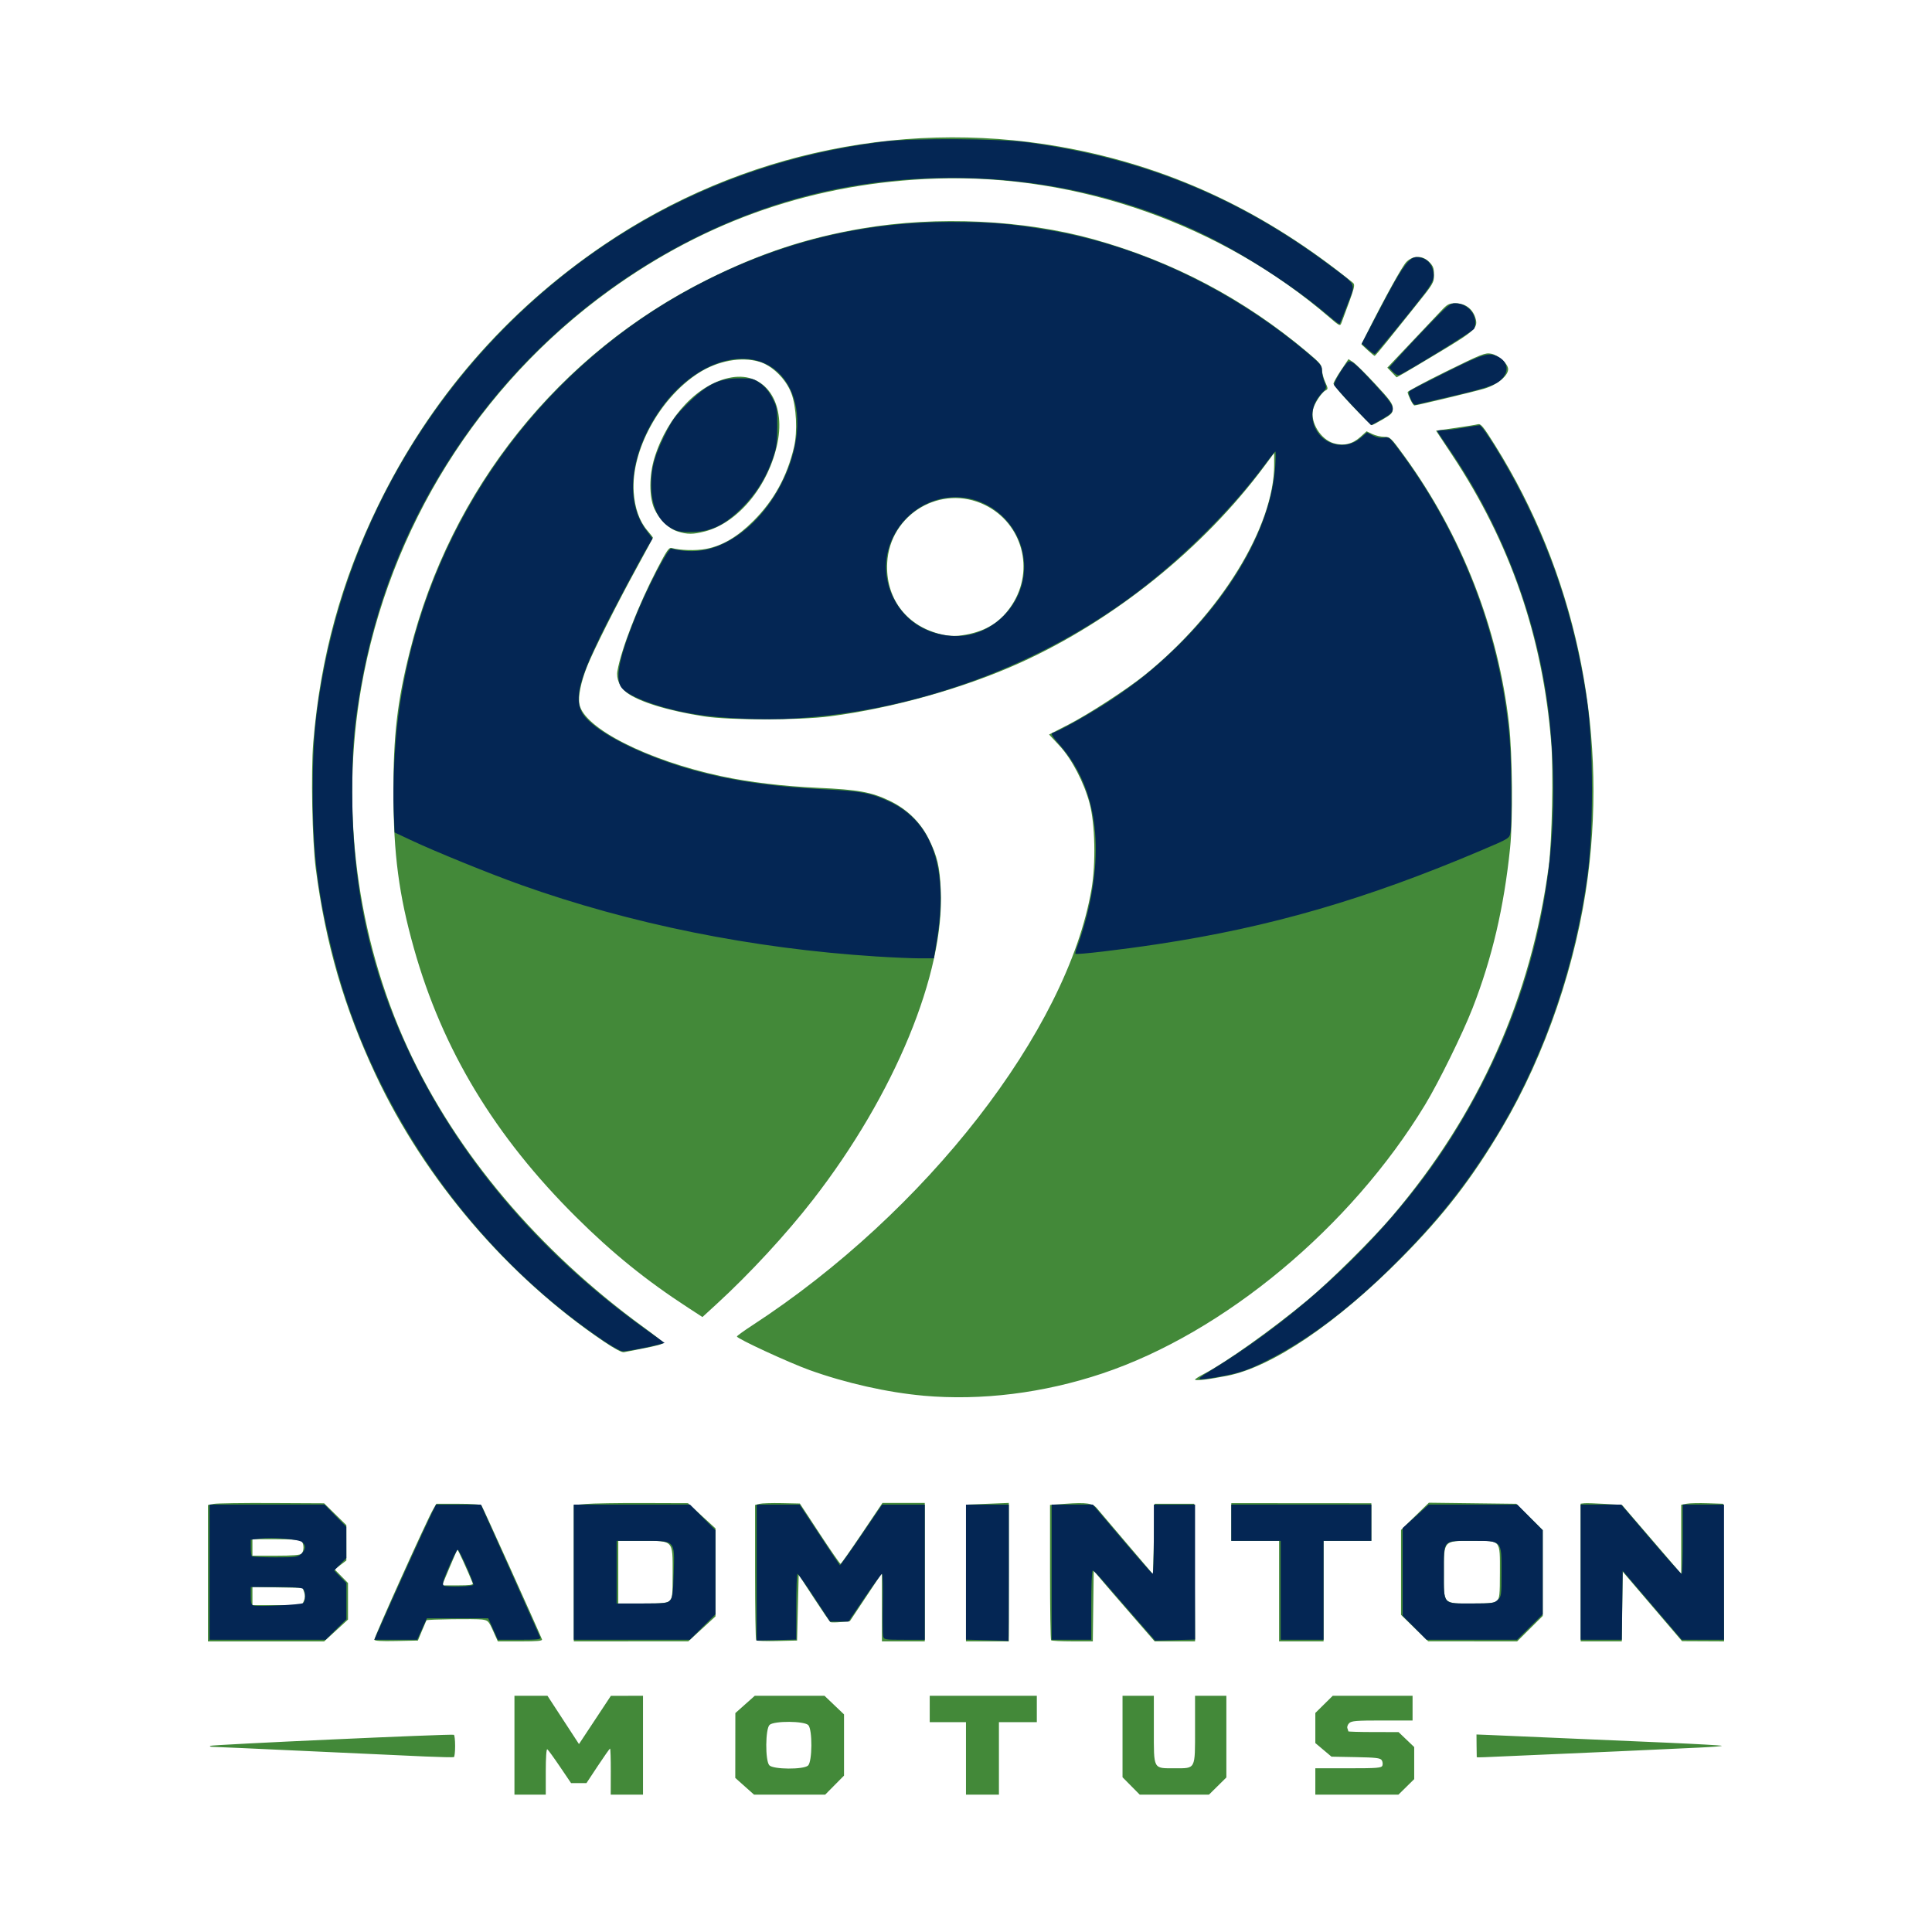
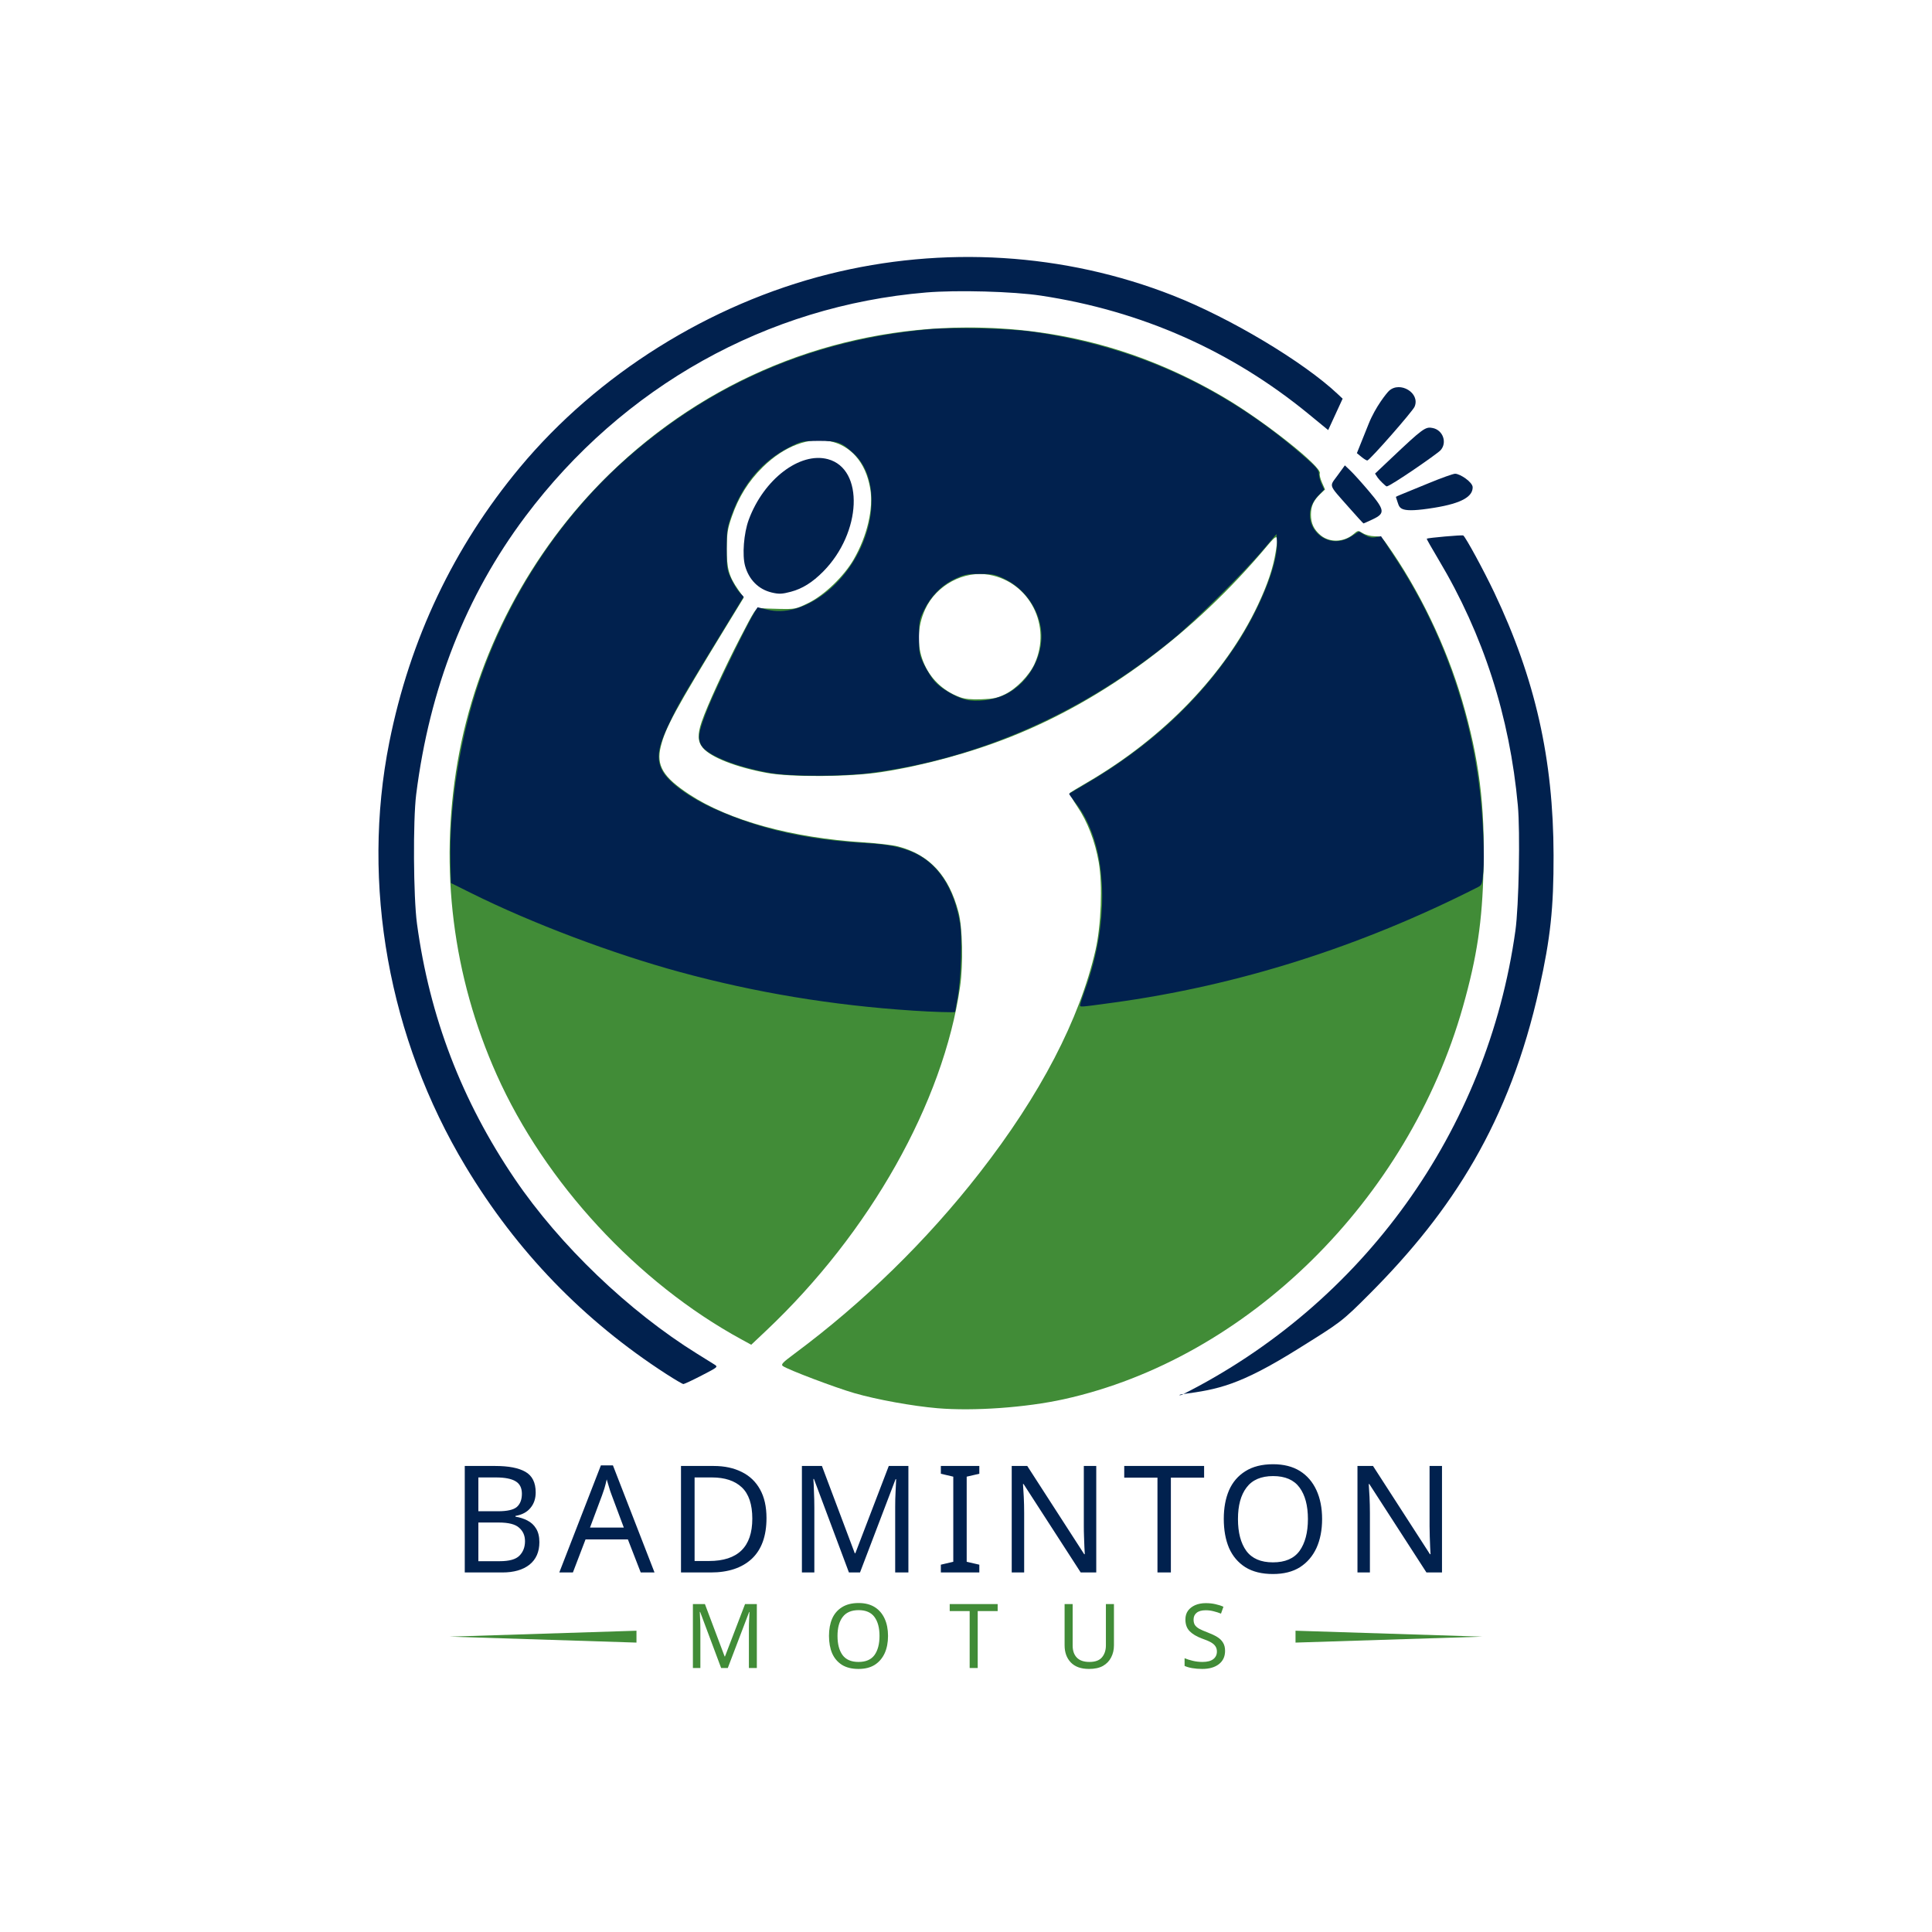
- <svg xmlns="http://www.w3.org/2000/svg" width="200mm" height="200mm" viewBox="0 0 200 200" version="1.1" id="svg1" xml:space="preserve">
-   <defs id="defs1" />
+ <svg xmlns="http://www.w3.org/2000/svg" width="220mm" height="220mm" viewBox="0 0 220 220" version="1.1" id="svg1" xml:space="preserve">
+   <defs id="defs1">
+     <rect x="71.667" y="48.333" width="83.333" height="76.667" id="rect2" />
+     <rect x="48.333" y="20" width="573.333" height="131.667" id="rect1" />
+     <rect x="71.667" y="48.333" width="83.333" height="76.667" id="rect2-4" />
+   </defs>
  <g id="layer1">
-     <g id="g3" transform="matrix(1.289516,0,0,1.289516,-29.97704,-28.46604)">
-       <path style="fill:#438939" d="m 64.546,162.177 v -3.969 h 1.325 1.325 l 1.265,1.939 1.265,1.939 1.28,-1.936 1.28,-1.936 1.29,-0.003 1.29,-0.003 v 3.969 3.969 h -1.296 -1.296 l 0.006,-1.852 c 0.003,-1.019 -0.024,-1.849 -0.06,-1.846 -0.036,0.003 -0.477,0.628 -0.98,1.389 l -0.914,1.383 H 69.708 69.092 L 68.198,163.899 c -0.492,-0.727 -0.949,-1.355 -1.016,-1.397 -0.073,-0.045 -0.122,0.677 -0.122,1.784 v 1.86 h -1.257 -1.257 z m 18.481,3.297 -0.754,-0.672 0.003,-2.602 0.003,-2.602 0.78,-0.695 0.78,-0.695 h 2.798 2.798 l 0.784,0.748 0.784,0.748 v 2.456 2.457 l -0.757,0.765 -0.757,0.765 H 86.636 83.781 Z m 5.089,-1.664 c 0.341,-0.309 0.36,-2.871 0.023,-3.243 -0.308,-0.34 -2.74,-0.358 -3.111,-0.023 -0.341,0.309 -0.36,2.871 -0.023,3.243 0.308,0.34 2.74,0.358 3.111,0.023 z m 12.677,-0.575 V 160.325 h -1.455 -1.455 v -1.058 -1.058 h 4.299 4.299 v 1.058 1.058 h -1.521 -1.521 v 2.91 2.91 h -1.323 -1.323 z m 13.258,2.212 -0.69,-0.699 v -3.27 -3.27 h 1.257 1.257 v 2.691 c 0,3.276 -0.079,3.129 1.677,3.129 1.701,0 1.631,0.136 1.631,-3.152 v -2.668 h 1.257 1.257 v 3.279 3.279 l -0.699,0.69 -0.699,0.69 h -2.778 -2.778 z m 14.788,-0.36 v -1.058 h 2.65 c 2.331,0 2.66,-0.026 2.733,-0.216 0.046,-0.119 0.022,-0.313 -0.051,-0.43 -0.112,-0.178 -0.46,-0.22 -2.085,-0.25 l -1.951,-0.037 -0.648,-0.546 -0.648,-0.546 v -1.208 -1.208 l 0.699,-0.69 0.699,-0.69 h 3.204 3.204 v 0.992 0.992 h -2.438 c -2.076,0 -2.47,0.032 -2.653,0.215 -0.119,0.119 -0.182,0.302 -0.142,0.408 0.041,0.106 0.074,0.217 0.074,0.248 0,0.03 0.908,0.057 2.017,0.058 l 2.017,0.003 0.628,0.6 0.628,0.6 v 1.288 1.288 l -0.633,0.623 -0.633,0.623 h -3.336 -3.336 z m -71.437,-2.004 c -1.201,-0.052 -5.46,-0.247 -9.465,-0.434 -4.005,-0.187 -7.423,-0.34 -7.596,-0.34 -0.172,0 -0.278,-0.036 -0.234,-0.08 0.095,-0.095 19.434,-0.974 19.577,-0.889 0.055,0.032 0.099,0.438 0.099,0.903 0,0.464 -0.045,0.865 -0.099,0.889 -0.055,0.025 -1.081,0.003 -2.282,-0.049 z m 84.395,0.052 c -0.004,-0.018 -0.01,-0.435 -0.014,-0.926 l -0.007,-0.893 0.907,0.035 c 1.016,0.039 7.801,0.332 14.384,0.623 2.392,0.105 4.375,0.218 4.407,0.249 0.032,0.032 -0.764,0.096 -1.769,0.143 -5.794,0.27 -7.698,0.356 -11.947,0.539 -2.583,0.111 -4.979,0.216 -5.325,0.233 -0.346,0.017 -0.632,0.016 -0.636,-0.002 z M 39.94,148.367 v -5.475 l 0.473,-0.089 c 0.26,-0.049 2.359,-0.08 4.663,-0.068 l 4.19,0.021 0.893,0.877 0.893,0.877 v 1.419 1.419 l -0.47,0.358 -0.47,0.358 0.536,0.546 0.536,0.546 v 1.467 1.467 l -0.957,0.877 -0.957,0.877 h -4.665 -4.665 z m 7.699,2.229 c 0.104,-0.228 0.113,-0.451 0.027,-0.695 l -0.126,-0.358 -2.014,-0.036 -2.014,-0.036 v 0.731 0.731 h 1.987 1.987 z m -0.185,-3.791 c 0.205,-0.205 0.205,-0.801 0,-1.005 -0.109,-0.109 -0.756,-0.159 -2.051,-0.159 h -1.892 v 0.661 0.661 h 1.892 c 1.295,0 1.942,-0.05 2.051,-0.159 z m 5.847,6.897 c 0,-0.252 4.223,-9.618 4.717,-10.462 l 0.26,-0.444 1.755,-10e-4 c 1.062,-7e-4 1.801,0.053 1.87,0.137 0.086,0.104 4.456,9.782 4.852,10.745 0.052,0.128 -0.345,0.165 -1.738,0.165 H 63.212 l -0.377,-0.841 c -0.354,-0.788 -0.409,-0.845 -0.887,-0.913 -0.499,-0.071 -4.419,-0.018 -4.469,0.061 -0.014,0.022 -0.173,0.397 -0.355,0.833 l -0.33,0.794 -1.747,0.037 c -1.226,0.026 -1.747,-0.007 -1.747,-0.112 z m 7.899,-4.522 c -0.405,-1.004 -1.198,-2.743 -1.234,-2.707 -0.026,0.025 -0.313,0.682 -0.638,1.459 l -0.592,1.413 h 1.266 c 0.96,0 1.25,-0.04 1.199,-0.165 z m 8.108,-0.809 V 142.899 l 0.975,-0.088 c 0.536,-0.049 2.598,-0.083 4.583,-0.076 l 3.608,0.012 1.106,1.012 1.106,1.012 v 3.532 3.532 l -1.091,1.001 -1.091,1.001 -4.597,0.002 -4.597,0.002 z m 7.696,2.21 c 0.214,-0.194 0.242,-0.449 0.242,-2.207 0,-2.694 0.089,-2.601 -2.47,-2.601 h -1.895 v 2.514 2.514 h 1.941 c 1.62,0 1.981,-0.036 2.183,-0.219 z m 6.949,3.177 c -0.051,-0.051 -0.092,-2.516 -0.092,-5.48 v -5.388 l 0.353,-0.089 c 0.194,-0.049 1.004,-0.075 1.799,-0.058 l 1.445,0.031 1.591,2.425 c 0.875,1.334 1.628,2.422 1.674,2.419 0.046,-0.003 0.821,-1.104 1.724,-2.447 l 1.641,-2.442 h 1.699 1.699 v 5.556 5.556 h -1.72 -1.72 l -5.52e-4,-2.745 -5.53e-4,-2.745 -1.289,1.938 -1.289,1.938 -0.728,0.063 c -0.4,0.035 -0.773,0.037 -0.828,0.005 -0.055,-0.032 -0.65,-0.901 -1.323,-1.932 l -1.223,-1.874 -0.066,2.643 -0.066,2.643 -1.595,0.037 c -0.877,0.02 -1.636,-0.004 -1.687,-0.055 z m 16.841,-5.406 c 0,-4.302 0.036,-5.491 0.165,-5.494 0.091,-0.002 0.865,-0.033 1.72,-0.068 l 1.554,-0.064 v 5.558 5.558 h -1.72 -1.72 z m 6.835,5.402 c -0.049,-0.049 -0.088,-2.513 -0.088,-5.478 v -5.39 l 1.224,-0.089 c 1.682,-0.122 2.202,-0.049 2.537,0.357 0.151,0.183 1.227,1.451 2.391,2.817 l 2.117,2.485 0.066,-2.83 0.066,-2.83 h 1.587 1.587 l 0.035,5.523 0.035,5.523 -1.622,-2.1e-4 -1.622,-2.2e-4 -1.869,-2.15 c -1.028,-1.182 -2.13,-2.459 -2.447,-2.836 l -0.578,-0.687 -0.036,2.836 -0.036,2.836 h -1.629 c -0.896,0 -1.669,-0.04 -1.717,-0.088 z m 18.3,-3.947 v -4.035 h -1.918 -1.918 v -1.514 -1.514 l 5.622,0.004 5.622,0.004 v 1.51 1.51 h -1.918 -1.918 v 4.035 4.035 h -1.786 -1.786 z m 10.881,2.967 -1.091,-1.062 v -3.409 -3.409 l 1.118,-1.092 1.118,-1.092 3.509,0.043 3.509,0.043 1.061,1.055 1.061,1.055 v 3.446 3.446 l -1.028,1.022 -1.028,1.022 -3.569,-0.003 -3.569,-0.003 z m 6.604,-2.194 c 0.215,-0.194 0.242,-0.451 0.242,-2.272 0,-2.67 0.114,-2.537 -2.162,-2.537 -2.403,0 -2.336,-0.075 -2.336,2.595 0,2.548 -0.11,2.432 2.301,2.432 1.408,0 1.756,-0.039 1.955,-0.219 z m 6.724,-2.266 v -5.528 l 0.298,-0.032 c 0.164,-0.018 0.91,0.005 1.658,0.051 l 1.361,0.083 2.377,2.765 2.377,2.765 v -2.772 -2.772 l 0.44,-0.083 c 0.242,-0.045 1.001,-0.063 1.687,-0.039 l 1.247,0.043 0.035,5.523 0.035,5.523 -1.688,-0.008 -1.688,-0.008 -2.381,-2.791 -2.381,-2.791 -0.036,2.799 -0.036,2.799 h -1.651 -1.651 z M 97.364,134.116 c -2.867,-0.255 -6.233,-1.012 -9.13,-2.055 -1.669,-0.601 -5.828,-2.524 -5.828,-2.695 0,-0.05 0.551,-0.45 1.224,-0.888 13.946,-9.084 25.291,-23.671 27.241,-35.026 0.356,-2.075 0.287,-5.234 -0.151,-6.879 -0.449,-1.685 -1.431,-3.568 -2.413,-4.625 l -0.843,-0.908 1.509,-0.772 c 1.651,-0.845 4.723,-2.838 6.166,-4.002 6.079,-4.901 10.395,-11.91 10.395,-16.885 v -0.943 l -0.769,1.037 c -4.911,6.616 -12.095,12.4 -19.646,15.817 -4.455,2.016 -10.183,3.628 -15.237,4.288 -2.48,0.324 -8.044,0.326 -10.12,0.004 -2.878,-0.447 -5.221,-1.167 -6.199,-1.905 -0.564,-0.426 -0.861,-1.116 -0.751,-1.744 0.305,-1.742 1.673,-5.262 3.157,-8.122 0.822,-1.585 0.982,-1.815 1.213,-1.745 0.617,0.187 1.969,0.223 2.743,0.072 1.329,-0.259 2.526,-0.966 3.81,-2.251 1.645,-1.646 2.699,-3.564 3.252,-5.92 0.294,-1.252 0.193,-3.263 -0.217,-4.336 -0.438,-1.144 -1.537,-2.218 -2.582,-2.522 -1.447,-0.421 -3.326,-0.071 -4.847,0.901 -3.137,2.007 -5.444,6.232 -5.222,9.563 0.085,1.283 0.458,2.341 1.081,3.068 0.254,0.297 0.462,0.564 0.462,0.593 0,0.029 -0.571,1.091 -1.269,2.36 -1.586,2.884 -3.513,6.712 -4.017,7.982 -0.499,1.257 -0.731,2.406 -0.614,3.034 0.359,1.916 5.475,4.509 11.39,5.775 2.255,0.482 4.912,0.801 7.778,0.933 3.224,0.148 4.271,0.338 5.737,1.042 1.4,0.671 2.476,1.724 3.143,3.074 0.682,1.38 0.874,2.198 0.961,4.082 0.309,6.695 -3.706,16.427 -10.261,24.871 -2.143,2.761 -5.067,5.926 -7.718,8.357 l -1.154,1.058 -1.161,-0.755 C 75.122,124.869 72.402,122.666 69.494,119.778 62.957,113.284 58.76,106.331 56.477,98.214 55.268,93.916 54.838,90.651 54.829,85.713 c -0.008,-4.606 0.309,-7.333 1.324,-11.372 3.27,-13.011 11.974,-23.882 23.871,-29.815 4.25,-2.119 8.019,-3.365 12.45,-4.116 6.019,-1.02 12.974,-0.691 18.572,0.876 6.404,1.794 12.085,4.797 17.165,9.075 1.005,0.846 1.158,1.03 1.16,1.396 0.002,0.232 0.118,0.674 0.258,0.982 0.242,0.534 0.243,0.567 0.021,0.687 -0.333,0.178 -0.902,1.058 -1.004,1.552 -0.211,1.02 0.623,2.367 1.658,2.677 0.795,0.238 1.509,0.075 2.13,-0.486 l 0.52,-0.47 0.461,0.22 c 0.254,0.121 0.682,0.221 0.953,0.223 0.474,0.003 0.531,0.058 1.612,1.544 4.614,6.347 7.556,13.881 8.411,21.538 0.271,2.428 0.315,7.669 0.083,9.922 -0.492,4.781 -1.447,8.853 -3.018,12.876 -0.796,2.038 -2.719,5.948 -3.809,7.745 -5.963,9.831 -16.133,18.296 -25.914,21.569 -4.716,1.578 -9.704,2.197 -14.369,1.783 z m 3.8,-61.172 c 1.485,-0.35 2.525,-1.077 3.336,-2.333 1.821,-2.817 0.813,-6.521 -2.173,-7.988 -3.521,-1.73 -7.651,0.709 -7.858,4.64 -0.144,2.753 1.454,4.962 4.109,5.676 0.906,0.244 1.565,0.245 2.586,0.004 z m 18.018,59.881 c 1.7e-4,-0.046 0.318,-0.249 0.707,-0.452 1.779,-0.929 5.449,-3.543 8.289,-5.901 1.855,-1.541 5.223,-4.877 6.832,-6.768 6.97,-8.19 11.153,-17.539 12.563,-28.082 0.268,-2.004 0.384,-7.641 0.203,-9.905 -0.679,-8.508 -3.278,-16.06 -7.96,-23.124 l -1.288,-1.944 1.539,-0.219 c 0.846,-0.121 1.664,-0.254 1.817,-0.296 0.24,-0.066 0.43,0.167 1.382,1.687 6.38,10.194 9.027,22.46 7.459,34.572 -0.904,6.984 -3.403,14.31 -6.892,20.207 -2.431,4.109 -4.685,7.024 -8.089,10.461 -5.187,5.239 -10.384,8.756 -13.982,9.462 -1.519,0.298 -2.58,0.422 -2.579,0.302 z M 71.725,129.771 C 63.998,124.548 57.362,116.787 53.395,108.334 50.868,102.948 49.373,97.799 48.595,91.798 48.308,89.592 48.199,84.045 48.395,81.678 48.957,74.882 50.631,68.757 53.582,62.7 57.75,54.142 63.843,47.097 71.69,41.76 82.789,34.21 96.431,31.439 109.525,34.073 c 8.155,1.641 15.38,5.095 22.265,10.646 0.285,0.229 0.295,0.19 -0.851,3.265 -0.11,0.296 -0.139,0.283 -1.01,-0.467 C 121.32,40.106 109.766,36.035 98.412,36.411 88.728,36.732 80.011,39.717 72.153,45.403 61.689,52.974 54.491,64.493 52.252,77.246 c -1.711,9.747 -0.391,20.015 3.72,28.948 3.88,8.431 10.51,16.283 18.931,22.421 0.858,0.625 1.572,1.18 1.587,1.234 0.034,0.118 -0.429,0.249 -1.824,0.519 -0.582,0.113 -1.179,0.229 -1.326,0.259 -0.173,0.035 -0.744,-0.267 -1.615,-0.856 z m 5.932,-65.027 c -0.739,-0.231 -1.501,-0.972 -1.886,-1.837 -0.42,-0.942 -0.417,-2.661 0.006,-4.049 1.034,-3.387 3.59,-6.057 6.213,-6.489 2.659,-0.438 4.34,1.965 3.674,5.252 -0.695,3.429 -3.149,6.424 -5.833,7.118 -0.945,0.245 -1.402,0.246 -2.174,0.005 z M 131.783,54.633 c -0.819,-0.867 -1.488,-1.655 -1.488,-1.753 0,-0.097 0.272,-0.582 0.603,-1.077 l 0.603,-0.899 0.365,0.239 c 0.201,0.132 1.001,0.923 1.778,1.758 1.189,1.278 1.413,1.587 1.413,1.945 0,0.381 -0.084,0.475 -0.801,0.895 -0.44,0.258 -0.842,0.469 -0.893,0.468 -0.051,-7.79e-4 -0.762,-0.71 -1.58,-1.577 z m 4.688,-0.477 c -0.123,-0.257 -0.223,-0.528 -0.223,-0.602 0,-0.074 1.392,-0.82 3.093,-1.658 2.848,-1.403 3.133,-1.516 3.605,-1.428 0.602,0.113 1.372,0.813 1.372,1.248 0,0.531 -0.899,1.262 -1.921,1.562 -0.883,0.259 -5.412,1.346 -5.608,1.346 -0.052,0 -0.195,-0.21 -0.317,-0.468 z m -1.479,-2.177 -0.373,-0.389 1.82,-1.922 c 1.001,-1.057 2.1,-2.22 2.442,-2.584 0.572,-0.61 0.67,-0.662 1.233,-0.662 0.735,0 1.328,0.428 1.558,1.125 0.271,0.82 0.051,1.038 -2.73,2.711 -1.391,0.837 -2.764,1.654 -3.053,1.815 l -0.525,0.294 z m -1.957,-1.797 -0.501,-0.466 0.413,-0.82 c 1.507,-2.991 2.877,-5.469 3.204,-5.796 0.537,-0.537 1.288,-0.535 1.827,0.004 0.322,0.322 0.387,0.495 0.387,1.036 0,0.629 -0.046,0.706 -1.488,2.499 -0.819,1.018 -1.875,2.334 -2.348,2.926 -0.473,0.591 -0.89,1.077 -0.926,1.079 -0.036,0.002 -0.292,-0.206 -0.567,-0.462 z" id="path4" />
-       <path style="fill:#042654" d="m 83.992,148.32 2.5e-4,-5.457 h 1.724 1.724 l 1.594,2.414 c 0.877,1.327 1.613,2.433 1.637,2.457 0.024,0.024 0.797,-1.062 1.717,-2.414 l 1.674,-2.457 h 1.712 1.712 v 5.424 5.424 h -1.639 c -1.592,0 -1.641,-0.009 -1.705,-0.298 -0.036,-0.164 -0.049,-1.354 -0.027,-2.646 0.021,-1.292 -0.006,-2.348 -0.06,-2.348 -0.054,0 -0.684,0.863 -1.399,1.918 l -1.3,1.918 -0.738,-0.001 -0.738,-0.001 -1.256,-1.917 c -0.691,-1.054 -1.301,-1.917 -1.356,-1.917 -0.055,0 -0.1,1.187 -0.1,2.638 v 2.638 l -1.588,0.041 -1.588,0.041 z m 18.488,5.424 -1.687,-0.041 v -5.42 -5.42 h 1.72 1.72 v 5.49 c 0,3.02 -0.015,5.477 -0.033,5.461 -0.018,-0.016 -0.792,-0.047 -1.72,-0.07 z m 11.756,-1.952 c -0.955,-1.091 -2.054,-2.356 -2.443,-2.811 -0.389,-0.455 -0.761,-0.827 -0.826,-0.827 -0.067,0 -0.119,1.218 -0.119,2.778 v 2.778 h -1.587 -1.587 v -5.424 -5.424 h 1.653 1.653 l 2.349,2.769 c 1.292,1.523 2.393,2.773 2.448,2.778 0.055,0.005 0.099,-1.241 0.099,-2.769 v -2.778 h 1.654 1.654 v 5.416 5.416 l -1.605,0.041 -1.605,0.041 z m -74.165,-3.506 v -5.424 h 4.616 4.616 l 0.872,0.893 0.872,0.893 0.002,1.251 0.002,1.251 -0.49,0.502 -0.49,0.502 0.49,0.502 0.49,0.502 v 1.453 1.453 l -0.83,0.823 -0.83,0.823 H 44.732 40.072 Z m 7.508,2.48 c 0.211,-0.167 0.215,-0.922 0.007,-1.131 -0.11,-0.11 -0.785,-0.159 -2.183,-0.159 h -2.024 v 0.718 c 0,0.575 0.046,0.729 0.232,0.772 0.436,0.101 3.803,-0.068 3.969,-0.2 z m -0.141,-3.958 c 0.365,-0.343 0.39,-0.656 0.075,-0.931 -0.276,-0.24 -2.34,-0.411 -3.42,-0.284 l -0.714,0.084 v 0.621 c 0,0.342 0.04,0.661 0.088,0.709 0.049,0.049 0.893,0.088 1.877,0.088 1.654,0 1.811,-0.022 2.095,-0.288 z m 6.048,6.472 c 1.269,-2.879 3.885,-8.635 4.389,-9.657 l 0.375,-0.761 h 1.802 1.802 l 2.347,5.241 c 1.291,2.882 2.379,5.323 2.418,5.424 0.058,0.151 -0.241,0.183 -1.669,0.183 H 63.212 l -0.386,-0.86 -0.386,-0.86 h -2.461 -2.461 l -0.39,0.86 -0.39,0.86 h -1.72 -1.72 z m 7.762,-3.984 c 0.022,-0.233 -1.15,-2.851 -1.26,-2.817 -0.069,0.021 -0.388,0.652 -0.709,1.402 -0.471,1.1 -0.549,1.387 -0.404,1.484 0.204,0.136 2.36,0.074 2.374,-0.069 z m 8.059,-1.01 v -5.424 h 4.666 4.666 l 1.022,1.028 1.022,1.028 v 3.374 3.374 l -1.028,1.022 -1.028,1.022 h -4.66 -4.66 z m 7.735,2.253 c 0.197,-0.218 0.244,-0.576 0.29,-2.203 0.074,-2.661 0.171,-2.564 -2.558,-2.564 h -2.027 v 2.514 2.514 h 2.03 c 1.851,0 2.051,-0.023 2.266,-0.26 z m 49.018,-0.798 v -3.969 h -1.984 -1.984 v -1.455 -1.455 h 5.622 5.622 v 1.455 1.455 h -1.918 -1.918 v 3.969 3.969 h -1.72 -1.72 z m 10.745,3.007 -0.956,-0.962 v -3.522 -3.522 l 1.043,-0.94 1.043,-0.94 h 3.557 3.557 l 1.022,1.028 1.022,1.028 v 3.374 3.374 l -1.028,1.022 -1.028,1.022 h -3.638 -3.638 z m 6.676,-2.236 c 0.293,-0.275 0.306,-0.372 0.306,-2.207 0,-2.6 0.064,-2.532 -2.361,-2.532 -2.397,0 -2.269,-0.14 -2.269,2.491 0,2.678 -0.124,2.537 2.228,2.537 1.656,0 1.813,-0.022 2.096,-0.288 z m 6.656,-2.226 v -5.424 h 1.629 1.629 l 2.373,2.778 c 1.305,1.528 2.417,2.778 2.472,2.778 0.055,1.8e-4 0.099,-1.25 0.099,-2.778 v -2.778 h 1.654 1.654 v 5.424 5.424 h -1.697 -1.697 l -2.371,-2.768 -2.371,-2.768 -0.036,2.768 -0.036,2.768 h -1.651 -1.651 z M 120.377,132.137 c 7.895,-4.795 15.048,-11.76 19.595,-19.08 6.269,-10.091 8.859,-21.111 7.708,-32.8 -0.778,-7.91 -3.636,-15.673 -8.206,-22.292 -0.465,-0.673 -0.845,-1.253 -0.845,-1.29 0,-0.036 0.223,-0.066 0.496,-0.066 0.273,-10e-5 1.002,-0.089 1.621,-0.198 0.618,-0.109 1.195,-0.198 1.28,-0.198 0.231,-2.68e-4 2.04,2.921 3.224,5.208 2.762,5.333 4.521,10.854 5.403,16.951 0.517,3.573 0.528,10.34 0.025,14.023 -1.047,7.652 -3.718,15.154 -7.606,21.365 -2.315,3.698 -4.496,6.415 -7.81,9.729 -3.452,3.452 -6.778,5.993 -10.06,7.686 -1.711,0.883 -2.433,1.132 -4.172,1.438 -1.831,0.322 -1.892,0.278 -0.652,-0.474 z M 71.557,129.613 C 61.174,122.559 53.193,111.205 50.057,99.025 c -1.276,-4.954 -1.705,-8.326 -1.705,-13.379 0,-3.852 0.184,-6.005 0.797,-9.327 2.331,-12.639 9.185,-24.068 19.246,-32.094 7.461,-5.952 16.242,-9.617 25.851,-10.789 2.282,-0.278 9.192,-0.24 11.443,0.063 9.293,1.253 17.031,4.407 24.408,9.949 2.112,1.587 1.994,1.309 1.316,3.087 -0.315,0.826 -0.595,1.525 -0.622,1.552 -0.028,0.027 -0.403,-0.251 -0.835,-0.619 -2.87,-2.445 -7.017,-5.119 -10.468,-6.751 -8.49,-4.015 -18.357,-5.313 -27.951,-3.676 -11.407,1.947 -22.352,8.712 -29.728,18.377 -5.108,6.693 -8.32,14.088 -9.683,22.291 -0.484,2.912 -0.609,4.567 -0.605,8.004 0.01,7.952 1.568,14.752 4.955,21.63 4.052,8.227 10.503,15.663 18.628,21.47 l 1.497,1.07 -0.555,0.149 c -0.786,0.212 -2.476,0.527 -2.816,0.526 -0.157,-6.6e-4 -0.911,-0.426 -1.675,-0.945 z M 93.556,98.855 C 83.654,98.225 73.879,96.254 65.057,93.108 62.519,92.202 58.167,90.431 56.198,89.503 l -1.271,-0.599 -0.072,-1.761 c -0.085,-2.073 0.073,-5.352 0.364,-7.582 1.899,-14.518 10.671,-27.364 23.415,-34.288 6.624,-3.599 13.414,-5.357 20.77,-5.38 3.244,-0.01 4.939,0.127 8.004,0.645 7.258,1.228 14.543,4.656 20.588,9.689 1.238,1.031 1.373,1.186 1.373,1.583 0,0.242 0.091,0.657 0.202,0.923 0.198,0.474 0.195,0.489 -0.192,0.889 -0.793,0.82 -0.992,1.831 -0.55,2.803 0.645,1.421 2.471,1.822 3.652,0.801 l 0.504,-0.435 0.475,0.245 c 0.311,0.16 0.618,0.219 0.89,0.17 0.391,-0.071 0.459,-0.018 1.139,0.887 5.137,6.833 8.266,15.02 8.956,23.426 0.149,1.823 0.186,6.6 0.057,7.382 -0.079,0.477 -0.08,0.477 -2.281,1.414 -9.279,3.948 -16.996,6.188 -26.014,7.552 -3.03,0.458 -6.534,0.868 -6.627,0.775 -0.035,-0.035 0.054,-0.36 0.197,-0.724 0.143,-0.363 0.415,-1.228 0.604,-1.922 1.583,-5.809 0.899,-10.676 -1.969,-14.012 -0.826,-0.961 -0.857,-1.021 -0.574,-1.106 0.538,-0.162 3.163,-1.651 4.591,-2.605 2.05,-1.369 3.459,-2.5 5.152,-4.136 4.76,-4.601 7.712,-9.955 8.037,-14.575 0.048,-0.679 0.054,-1.235 0.014,-1.235 -0.04,0 -0.391,0.432 -0.78,0.959 -2.847,3.862 -7.111,8.045 -11.197,10.985 -7.686,5.532 -17.21,8.92 -26.642,9.479 -2.457,0.146 -5.812,0.008 -7.898,-0.325 -2.73,-0.435 -5.367,-1.378 -5.96,-2.132 -0.552,-0.702 -0.237,-2.346 1.08,-5.631 0.915,-2.284 2.647,-5.609 2.891,-5.551 1.576,0.377 2.902,0.241 4.288,-0.437 4.323,-2.115 7.093,-8.62 5.267,-12.367 -1.935,-3.971 -7.472,-2.925 -10.684,2.019 -2.216,3.41 -2.558,7.085 -0.867,9.319 l 0.504,0.666 -0.243,0.4 c -0.674,1.108 -3.077,5.634 -3.981,7.5 -1.64,3.381 -2.011,4.868 -1.489,5.967 0.611,1.287 3.79,3.076 7.706,4.337 3.395,1.093 7.108,1.694 11.924,1.931 2.829,0.139 3.655,0.299 5.128,0.994 3.472,1.638 4.737,5.423 3.759,11.246 l -0.222,1.323 h -1.124 c -0.618,0 -2.209,-0.069 -3.534,-0.153 z m 7.909,-25.923 c 2.06,-0.61 3.646,-2.449 3.943,-4.573 0.514,-3.676 -2.655,-6.865 -6.267,-6.306 -2.384,0.369 -4.314,2.302 -4.701,4.709 -0.328,2.039 0.598,4.21 2.296,5.38 1.359,0.936 3.199,1.243 4.729,0.79 z M 77.303,64.567 c -1.156,-0.539 -1.777,-1.792 -1.777,-3.589 0,-1.344 0.262,-2.308 1.08,-3.971 0.586,-1.193 0.842,-1.546 1.819,-2.517 1.569,-1.559 2.535,-2.036 4.134,-2.043 1.066,-0.005 1.185,0.023 1.718,0.397 0.384,0.27 0.704,0.659 0.972,1.182 0.377,0.737 0.398,0.864 0.393,2.31 -0.005,1.32 -0.055,1.674 -0.369,2.575 -0.534,1.531 -1.322,2.791 -2.458,3.927 -1.362,1.362 -2.428,1.892 -3.911,1.944 -0.822,0.029 -1.183,-0.02 -1.6,-0.214 z m 54.543,-9.889 c -0.784,-0.827 -1.459,-1.59 -1.499,-1.696 -0.069,-0.18 0.849,-1.684 1.135,-1.861 0.241,-0.149 0.641,0.189 2.111,1.791 1.818,1.981 1.844,2.099 0.61,2.809 -0.47,0.27 -0.872,0.484 -0.893,0.476 -0.021,-0.008 -0.68,-0.692 -1.464,-1.519 z m 4.646,-0.579 c -0.164,-0.389 -0.18,-0.552 -0.066,-0.646 0.084,-0.069 1.423,-0.756 2.975,-1.527 2.961,-1.471 3.374,-1.591 4.126,-1.202 0.796,0.411 0.887,1.208 0.211,1.845 -0.482,0.455 -1.283,0.707 -4.843,1.526 -0.982,0.226 -1.875,0.436 -1.984,0.467 -0.131,0.037 -0.273,-0.12 -0.418,-0.464 z m -1.427,-2.178 -0.311,-0.331 0.865,-0.963 c 0.476,-0.53 1.571,-1.693 2.434,-2.586 1.388,-1.436 1.62,-1.623 2.006,-1.621 1.101,0.007 1.904,1.076 1.534,2.043 -0.069,0.179 -5.427,3.486 -6.011,3.71 -0.123,0.047 -0.33,-0.054 -0.516,-0.252 z m -2.024,-1.824 -0.48,-0.433 1.563,-2.977 c 1.659,-3.159 2.238,-3.969 2.837,-3.969 0.623,0 1.114,0.35 1.284,0.915 0.211,0.705 0.098,1.042 -0.7,2.084 -1.098,1.432 -3.812,4.737 -3.923,4.776 -0.056,0.02 -0.317,-0.159 -0.581,-0.397 z" id="path3" />
+     <path style="display:inline;fill:#418c37" d="m 106.748,160.356 c -2.832,-0.241 -6.909,-0.981 -9.448,-1.714 -2.213,-0.639 -7.605,-2.682 -8.155,-3.09 -0.24,-0.178 -0.036,-0.395 1.312,-1.396 7.872,-5.845 15.074,-12.88 21.092,-20.605 6.922,-8.884 11.388,-17.466 13.197,-25.355 0.644,-2.808 0.815,-7.452 0.37,-10.014 -0.413,-2.373 -1.285,-4.639 -2.439,-6.334 -0.541,-0.795 -0.917,-1.502 -0.836,-1.57 0.082,-0.069 0.97,-0.604 1.974,-1.189 8.726,-5.087 15.715,-12.352 19.412,-20.176 1.106,-2.342 1.743,-4.233 2.036,-6.046 0.337,-2.088 0.242,-2.15 -1.005,-0.664 -8.289,9.876 -18.402,17.41 -29.081,21.665 -4.598,1.832 -10.018,3.315 -14.818,4.053 -3.598,0.554 -10.285,0.6 -13.051,0.091 -3.489,-0.643 -6.363,-1.771 -7.277,-2.858 -0.587,-0.698 -0.624,-1.529 -0.133,-2.956 0.624,-1.815 2.545,-6.006 4.374,-9.543 1.634,-3.159 1.832,-3.463 2.232,-3.41 0.241,0.032 1.264,0.073 2.273,0.091 1.793,0.032 1.867,0.017 3.286,-0.68 1.803,-0.886 4.04,-3.038 5.142,-4.945 1.546,-2.678 2.275,-5.789 1.891,-8.07 -1.042,-6.19 -7.214,-7.411 -12.26,-2.426 -1.618,1.598 -2.73,3.381 -3.507,5.622 -0.475,1.371 -0.553,1.861 -0.567,3.595 -0.019,2.281 0.241,3.223 1.303,4.724 l 0.63,0.89 -1.966,3.217 c -5.89,9.635 -6.954,11.589 -7.488,13.754 -0.531,2.153 0.254,3.469 3.244,5.44 4.51,2.972 11.67,4.941 19.867,5.464 1.556,0.099 3.308,0.306 3.893,0.46 3.614,0.948 5.788,3.307 6.9,7.486 0.462,1.736 0.551,5.939 0.18,8.488 -1.922,13.207 -10.268,28.013 -22.076,39.165 l -1.703,1.608 -1.127,-0.614 C 72.58,146.059 62.052,134.671 56.559,122.379 51.559,111.192 50.02,98.917 52.097,86.801 54.206,74.497 60.36,62.809 69.355,54.024 80.366,43.269 94.825,37.335 110.124,37.293 c 10.52,-0.029 20.223,2.621 29.345,8.014 4.57,2.702 11.092,7.882 10.819,8.593 -0.055,0.144 0.056,0.616 0.248,1.049 l 0.348,0.787 -0.546,0.519 c -0.77,0.732 -1.061,1.375 -1.061,2.344 0,0.995 0.329,1.7 1.094,2.344 1.037,0.873 2.672,0.814 3.776,-0.136 0.491,-0.422 0.499,-0.423 1.052,-0.085 0.307,0.187 0.899,0.34 1.316,0.341 0.697,6.27e-4 0.809,0.071 1.374,0.868 3.688,5.198 6.794,11.638 8.616,17.864 1.924,6.573 2.602,11.915 2.429,19.144 -0.144,6.019 -0.74,10.003 -2.341,15.672 -6.237,22.074 -24.561,40.104 -45.448,44.72 -4.304,0.951 -10.274,1.376 -14.398,1.025 z m 7.715,-81.309 c 1.296,-0.642 2.74,-2.134 3.346,-3.458 1.976,-4.316 -0.555,-9.298 -5.146,-10.131 -2.886,-0.523 -6.053,1.174 -7.309,3.916 -1.85,4.04 -0.062,8.557 3.965,10.018 0.577,0.21 1.274,0.276 2.45,0.234 1.367,-0.049 1.82,-0.146 2.695,-0.58 z" id="path34" />
+     <path style="display:inline;fill:#01214e" d="m 155.042,52.037 -0.532,-0.435 1.344,-3.346 c 0.786,-1.957 2.075,-3.531 2.322,-3.756 1.239,-1.132 3.575,0.246 2.905,1.812 -0.233,0.544 -5.045,6.027 -5.372,6.121 -0.074,0.021 -0.374,-0.157 -0.666,-0.396 z" id="path18" />
+     <path style="display:inline;fill:#01214e" d="m 156.882,54.394 -0.304,-0.464 1.789,-1.691 c 3.708,-3.504 3.953,-3.682 4.809,-3.494 1.152,0.253 1.635,1.675 0.859,2.528 -0.388,0.426 -5.728,4.114 -6.131,4.114 -0.104,0 -0.855,-0.738 -1.022,-0.994 z" id="path17" />
+     <path style="display:inline;fill:#01214e" d="m 159.152,57.204 c -0.11,-0.316 -0.2,-0.594 -0.2,-0.617 0,-0.023 0.267,-0.148 0.593,-0.278 0.326,-0.13 1.754,-0.715 3.172,-1.3 1.418,-0.585 2.759,-1.064 2.98,-1.064 0.56,0 1.998,0.957 1.998,1.546 0,1.002 -1.103,1.8 -4.38,2.329 -3.897,0.63 -3.913,0.1 -4.163,-0.617 z" id="path16" />
+     <path style="display:inline;fill:#01214e" d="m 153.564,57.743 c -2.342,-2.658 -2.213,-2.286 -1.251,-3.609 l 0.83,-1.141 0.643,0.613 c 0.354,0.337 1.291,1.378 2.083,2.314 1.832,2.165 1.883,2.535 0.447,3.214 -0.546,0.258 -1.02,0.47 -1.052,0.47 -0.033,0 -0.798,-0.838 -1.7,-1.861 z" id="path15" />
+     <path style="display:inline;fill:#01214e" d="m 87.856,67.465 c -1.488,-0.362 -2.571,-1.449 -3.011,-3.02 -0.344,-1.228 -0.147,-3.731 0.412,-5.25 1.698,-4.611 5.825,-7.77 9.024,-6.907 4.146,1.118 3.841,8.36 -0.538,12.79 -1.221,1.235 -2.373,1.957 -3.679,2.305 -1.015,0.27 -1.378,0.284 -2.209,0.082 z" id="path14" />
+     <path style="display:inline;fill:#01214e" d="m 103.918,115.079 c -9.151,-0.601 -17.875,-2.047 -26.467,-4.385 -7.727,-2.103 -16.879,-5.56 -23.729,-8.963 l -2.373,-1.179 -0.056,-2.358 c -0.154,-6.415 1.089,-14.219 3.283,-20.611 3.392,-9.885 9.422,-18.95 17.014,-25.58 9.679,-8.453 21.121,-13.322 34.06,-14.496 2.929,-0.266 9.035,-0.13 11.867,0.264 11.945,1.66 22.341,6.489 31.441,14.604 0.959,0.855 1.232,1.211 1.232,1.603 0,0.277 0.135,0.787 0.299,1.132 l 0.299,0.628 -0.665,0.685 c -2.625,2.703 0.589,6.666 3.771,4.648 l 0.855,-0.542 0.644,0.38 c 0.469,0.277 0.809,0.349 1.255,0.265 l 0.612,-0.115 1.652,2.514 c 5.214,7.936 8.551,17.196 9.619,26.699 0.36,3.198 0.527,7.183 0.378,8.978 -0.117,1.408 -0.163,1.539 -0.616,1.769 -13.402,6.805 -27.334,11.217 -41.559,13.158 -3.816,0.521 -3.742,0.515 -3.742,0.283 0,-0.114 0.253,-0.9 0.562,-1.746 2.972,-8.143 2.525,-16.728 -1.11,-21.327 -0.418,-0.529 -0.733,-0.984 -0.699,-1.01 0.034,-0.026 0.883,-0.526 1.887,-1.11 7.144,-4.157 12.806,-9.36 16.978,-15.605 2.879,-4.308 4.979,-9.583 4.8,-12.055 l -0.058,-0.796 -1.534,1.816 c -2.092,2.478 -7.708,8.052 -10.116,10.041 -10.208,8.432 -22.089,13.712 -34.531,15.346 -3.161,0.415 -9.005,0.421 -11.41,0.011 -3.794,-0.646 -7.155,-1.97 -7.862,-3.098 -0.525,-0.837 -0.365,-1.706 0.861,-4.671 0.939,-2.27 4.318,-9.176 5.157,-10.538 l 0.349,-0.566 1.143,0.279 c 3.815,0.932 8.7,-2.474 10.816,-7.543 1.677,-4.016 1.265,-8.15 -1.023,-10.259 -1.382,-1.274 -1.796,-1.423 -3.962,-1.423 -1.85,0 -1.964,0.024 -3.291,0.687 -3.094,1.545 -5.357,4.191 -6.632,7.753 -0.525,1.468 -0.572,1.786 -0.572,3.881 0,2.118 0.037,2.36 0.512,3.377 0.282,0.602 0.718,1.31 0.97,1.574 l 0.458,0.478 -1.772,2.898 c -4.68,7.656 -5.424,8.919 -6.347,10.769 -1.622,3.252 -1.89,4.604 -1.197,6.035 0.665,1.373 3.13,3.182 6.179,4.534 5.089,2.256 10.473,3.456 17.169,3.824 2.388,0.131 3.899,0.434 5.316,1.064 2.768,1.232 4.609,4.036 5.289,8.056 0.271,1.601 0.115,6.367 -0.279,8.499 -0.157,0.853 -0.286,1.572 -0.286,1.597 -4.3e-4,0.079 -2.554,-10e-4 -4.837,-0.151 z m 10.455,-35.942 c 2.952,-1.379 4.747,-4.895 4.082,-7.993 -0.485,-2.259 -1.977,-4.193 -4.006,-5.193 -1.099,-0.541 -1.369,-0.598 -2.861,-0.598 -1.471,0 -1.777,0.062 -2.868,0.578 -1.503,0.712 -2.701,1.921 -3.489,3.522 -0.544,1.106 -0.584,1.315 -0.584,3.106 0,1.776 0.043,2.009 0.571,3.107 0.314,0.653 0.862,1.521 1.218,1.929 0.696,0.799 2.378,1.789 3.526,2.077 1.195,0.299 3.124,0.065 4.41,-0.536 z" id="path13" />
+     <path style="display:inline;fill:#01214e" d="M 75.885,156.472 C 66.434,150.363 58.842,142.51 53.007,132.804 44.255,118.248 41.101,100.693 44.332,84.52 46.678,72.777 51.664,62.28 59.192,53.235 c 8.839,-10.619 21.603,-18.613 35.144,-22.011 13.086,-3.283 26.874,-2.429 39.244,2.431 6.504,2.555 14.842,7.541 18.735,11.204 l 0.573,0.539 -0.823,1.788 -0.823,1.788 -2.214,-1.817 C 140.225,39.933 129.973,35.396 118.539,33.665 115.373,33.185 108.963,33.01 105.446,33.306 87.324,34.834 70.928,44.002 59.818,58.818 53.049,67.845 48.921,78.355 47.393,90.452 c -0.374,2.962 -0.321,11.705 0.09,14.736 1.438,10.613 5.098,20.16 11.145,29.071 5.114,7.537 12.984,15.078 20.776,19.908 0.834,0.517 1.711,1.063 1.95,1.213 0.426,0.269 0.402,0.29 -1.46,1.251 -1.042,0.538 -1.976,0.976 -2.076,0.974 -0.1,-0.002 -0.969,-0.512 -1.931,-1.134 z" id="path12" />
+     <path style="display:inline;fill:#01214e" d="m 134.593,158.824 c 20.624,-10.354 34.795,-30.081 37.97,-52.857 0.389,-2.791 0.554,-11.213 0.278,-14.237 -0.925,-10.141 -3.933,-19.473 -9.025,-27.999 -0.773,-1.294 -1.383,-2.37 -1.355,-2.39 0.138,-0.101 4.034,-0.444 4.161,-0.366 0.261,0.162 2.326,3.958 3.525,6.482 4.673,9.836 6.736,18.97 6.76,29.931 0.013,6.014 -0.353,9.431 -1.625,15.15 -3.393,15.256 -9.905,25.344 -19.287,34.762 -3.275,3.288 -3.349,3.279 -8.221,6.322 -6.657,4.159 -9.135,4.598 -13.075,5.126 -0.552,0.074 -0.462,0.199 -0.106,0.075 z" id="path11" />
+     <g id="g1" transform="matrix(0.9240384,0,0,0.9240384,8.309683,13.79298)">
+       <text xml:space="preserve" transform="matrix(1.532584,0,0,1.532584,-63.32215,93.67959)" id="text2" style="font-style:normal;font-variant:normal;font-weight:normal;font-stretch:normal;font-size:12px;line-height:0.67;font-family:'Russo One';-inkscape-font-specification:'Russo One, Normal';font-variant-ligatures:normal;font-variant-caps:normal;font-variant-numeric:normal;font-variant-east-asian:normal;text-align:start;text-decoration-color:#000000;letter-spacing:0.96px;writing-mode:lr-tb;direction:ltr;white-space:pre;shape-inside:url(#rect2);display:inline;fill:#01214e;fill-opacity:1;stroke:none;stroke-opacity:1;-inkscape-stroke:none">
+         <tspan x="71.666" y="55.576" id="tspan3">BADMINTON</tspan>
+       </text>
+       <g id="g49" transform="matrix(0.9001394,0,0,0.9001394,-4.624021,15.75665)" style="display:inline">
+         <text xml:space="preserve" transform="matrix(1.022198,0,0,1.022198,15.57103,137.461)" id="text2-2" style="font-style:normal;font-variant:normal;font-weight:normal;font-stretch:normal;font-size:12px;line-height:0.67;font-family:'Russo One';-inkscape-font-specification:'Russo One, Normal';font-variant-ligatures:normal;font-variant-caps:normal;font-variant-numeric:normal;font-variant-east-asian:normal;text-align:start;text-decoration-color:#000000;letter-spacing:7.765px;writing-mode:lr-tb;direction:ltr;white-space:pre;shape-inside:url(#rect2-4);display:inline;fill:#418c37;fill-opacity:1;stroke:none;stroke-opacity:1;-inkscape-stroke:none">
+           <tspan x="71.666" y="55.576" id="tspan4">MOTUS</tspan>
+         </text>
+         <path style="fill:#418c37;fill-opacity:1;stroke:none;stroke-width:0.125;stroke-opacity:1;-inkscape-stroke:none" d="M 82.282,190.79 56.71,189.977 82.282,189.164 Z" id="path43-2" />
+         <path style="fill:#418c37;fill-opacity:1;stroke:none;stroke-width:0.125;stroke-opacity:1;-inkscape-stroke:none" d="m 172.509,190.79 25.572,-0.813 -25.572,-0.813 z" id="path43-2-5" />
+       </g>
    </g>
  </g>
</svg>
